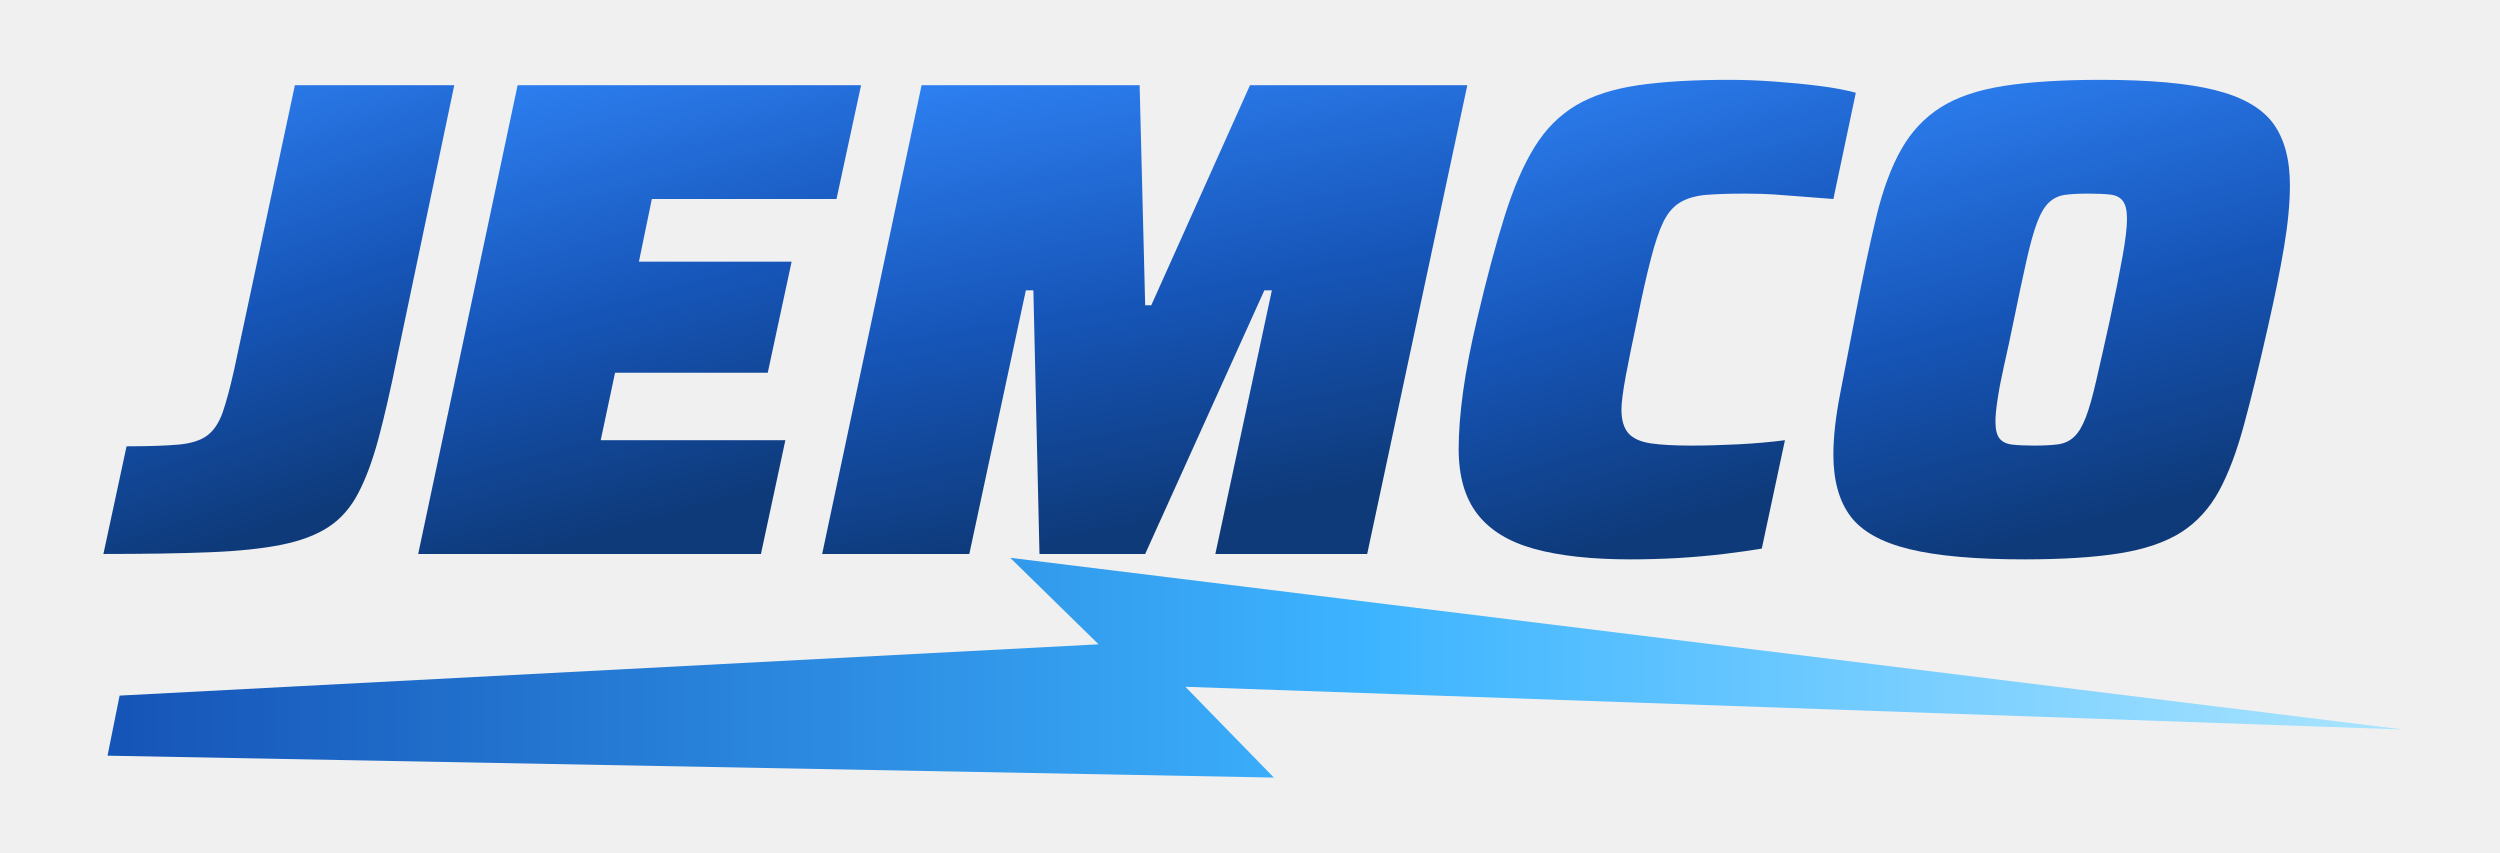
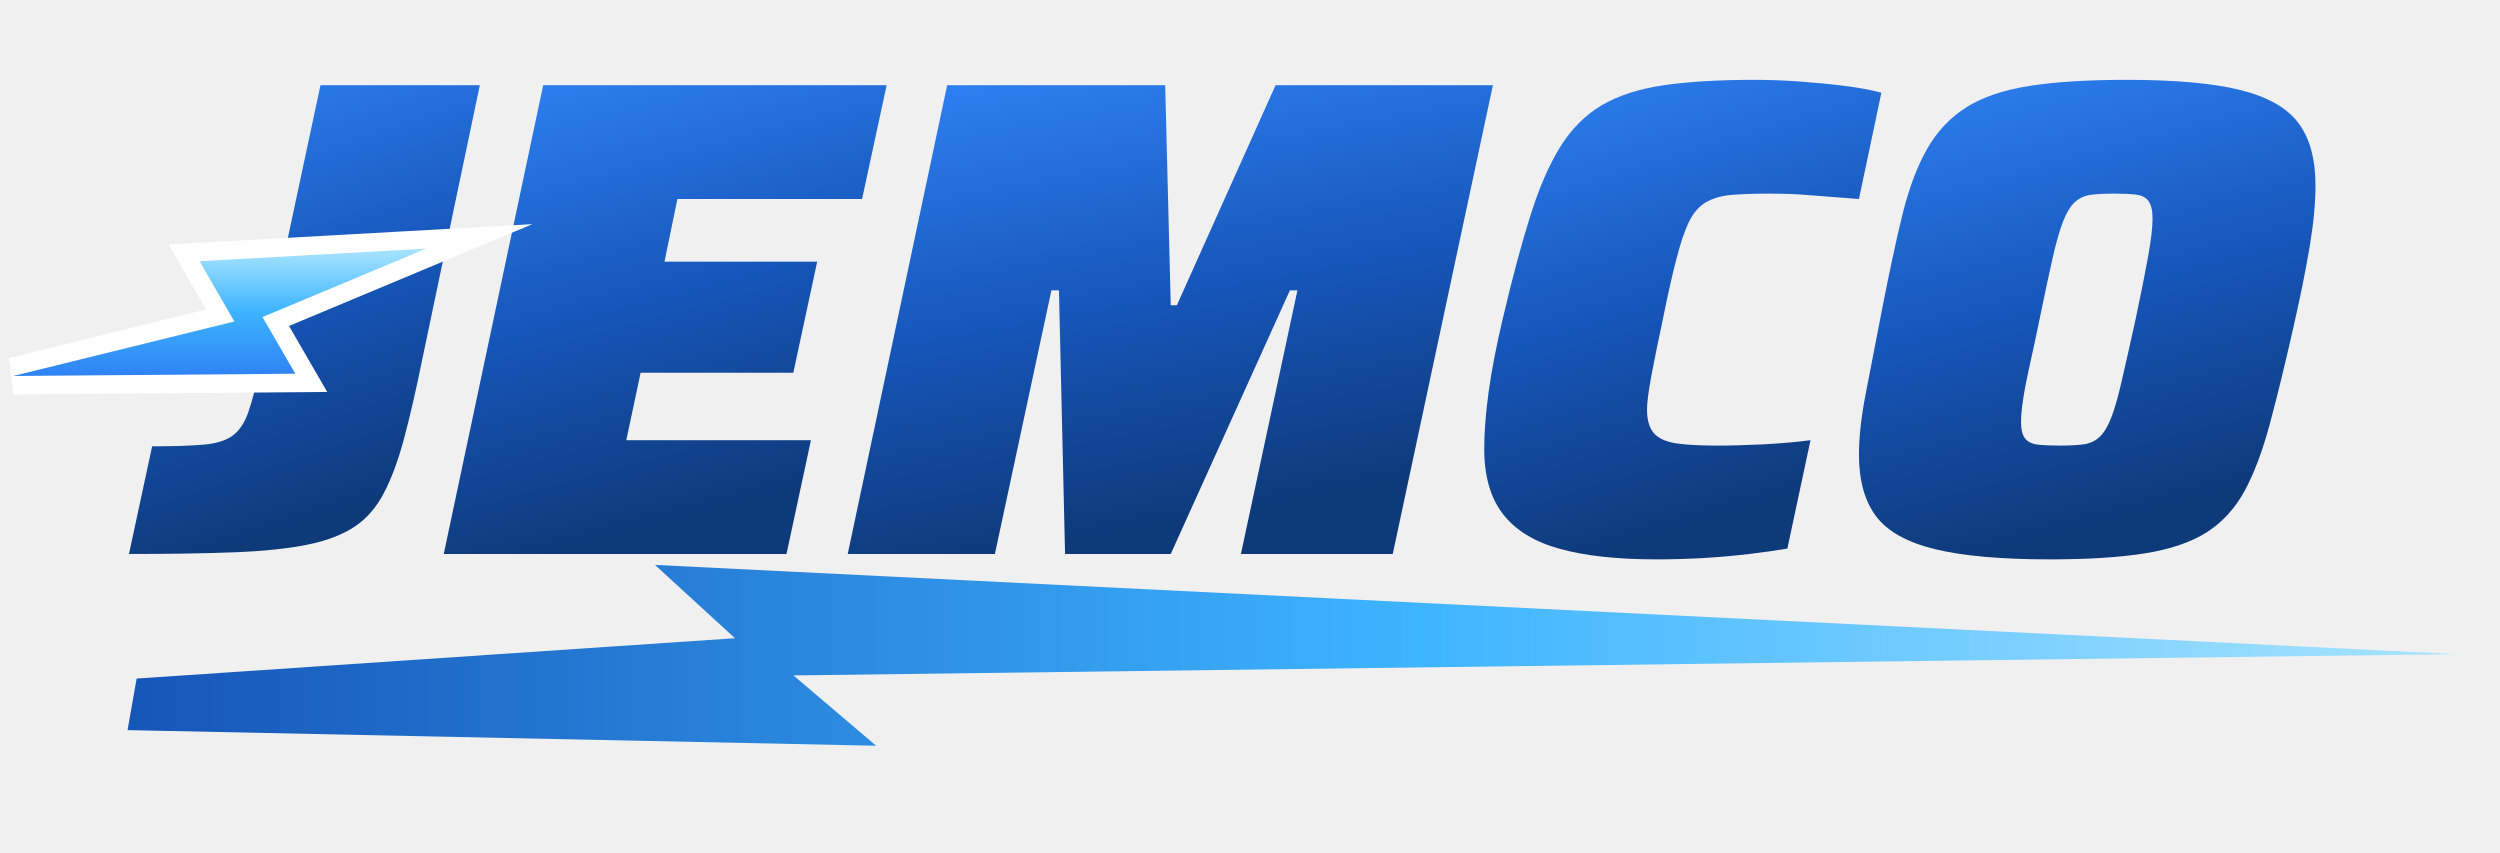
<svg xmlns="http://www.w3.org/2000/svg" viewBox="0 0 1760 600" width="1760" height="600" role="img" aria-labelledby="t">
  <defs>
    <linearGradient id="gLetter" x1="0" y1="0" x2="0.25" y2="1">
      <stop offset="0" stop-color="#2F82F5" />
      <stop offset="0.55" stop-color="#1655B8" />
      <stop offset="1" stop-color="#0E3A7A" />
+     </linearGradient>
+     <linearGradient id="gLetterW" x1="0" y1="0" x2="0.25" y2="1">
+       <stop offset="0" stop-color="#FFFFFF" />
+       <stop offset="0.6" stop-color="#EEF4FF" />
+       <stop offset="1" stop-color="#BFD3F2" />
    </linearGradient>
    <linearGradient id="gBolt" x1="0" y1="0" x2="1" y2="0">
      <stop offset="0" stop-color="#1655B8" />
      <stop offset="0.55" stop-color="#3DB4FF" />
      <stop offset="1" stop-color="#A9E4FF" />
    </linearGradient>
    <linearGradient id="gBoltV" x1="0" y1="0" x2="0" y2="1">
      <stop offset="0" stop-color="#A9E4FF" />
      <stop offset="0.5" stop-color="#3DB4FF" />
      <stop offset="1" stop-color="#2F82F5" />
    </linearGradient>
    <linearGradient id="gRoof" x1="0" y1="0" x2="1" y2="0">
      <stop offset="0" stop-color="#0E3A7A" />
      <stop offset="0.6" stop-color="#1655B8" />
      <stop offset="1" stop-color="#2F82F5" />
    </linearGradient>
  </defs>
  <g id="mark">
-     <path transform="translate(76 540)" d="M 8.2 -50.3 L 697.4 -86.4 L 635.2 -147.3 L 1616.1 -26.4 L 758.5 -56.5 L 820.8 7.4 L -0.3 -8 Z" fill="url(#gBolt)" />
-     <path transform="translate(92 390)" d="M-19.2 0 -2.9 -75.8Q20.1 -75.8 33.6 -77Q47 -78.2 54 -83.5Q60.9 -88.7 64.8 -99.8Q68.6 -110.8 72.9 -130L115.6 -330H227.8L187.5 -138.1Q180.8 -105 174.6 -81.8Q168.4 -58.5 160.4 -43.2Q152.5 -27.8 139.6 -19.2Q126.6 -10.6 106.2 -6.5Q85.9 -2.4 55.4 -1.2Q24.9 0 -19.2 0Z" fill="url(#gLetter)" />
-     <path transform="translate(296.8 390)" d="M-2.4 0 67.6 -330H309.4L292.1 -249.9H162.1L153 -205.8H260.5L243.7 -127.6H136.2L126.1 -80.1H256.1L238.9 0Z" fill="url(#gLetter)" />
-     <path transform="translate(581.2 390)" d="M-2.4 0 67.6 -330H221.1L225 -175.1H229.3L298.8 -330H451.8L381.3 0H274.4L314.2 -185.6H308.9L225 0H150.6L146.3 -185.6H141L101.2 0Z" fill="url(#gLetter)" />
-     <path transform="translate(1012.5 390)" d="M135.3 3.8Q94.5 3.8 67.6 -3.6Q40.8 -11 27.6 -28.1Q14.4 -45.1 14.4 -73.9Q14.4 -91.6 17.5 -114.2Q20.6 -136.7 27.3 -165Q37.4 -208.2 46.8 -237.9Q56.1 -267.6 67.9 -286.6Q79.6 -305.5 97.1 -315.9Q114.6 -326.2 140.8 -330Q166.9 -333.8 204.8 -333.8Q220.2 -333.8 236.7 -332.6Q253.3 -331.4 268.4 -329.5Q283.5 -327.6 294 -324.7L278.2 -249.9Q259 -251.3 247 -252.3Q235 -253.3 228.1 -253.5Q221.1 -253.7 216.3 -253.7Q199.5 -253.7 188.5 -252.8Q177.5 -251.8 170.3 -247.5Q163.1 -243.2 158.5 -233.8Q154 -224.5 149.7 -207.7Q145.3 -190.9 140.1 -165Q135.3 -142.5 132.1 -125.7Q129 -108.9 129 -101.7Q129 -90.7 133.8 -85.1Q138.6 -79.6 149.4 -77.9Q160.2 -76.3 178.4 -76.3Q192.8 -76.3 211.3 -77.2Q229.8 -78.2 244.1 -80.1L227.8 -3.8Q216.8 -1.9 201 0Q185.1 1.9 168.1 2.9Q151.1 3.8 135.3 3.8Z" fill="url(#gLetter)" />
-     <path transform="translate(1276.3 390)" d="M148.7 3.8Q97.4 3.8 67.9 -3.4Q38.4 -10.6 26.4 -26.6Q14.4 -42.7 14.4 -70Q14.4 -88.3 19.2 -113Q24 -137.7 30.2 -169.8Q37.9 -209.6 44.8 -238.1Q51.8 -266.7 62.4 -285.2Q72.9 -303.6 89.9 -314.4Q107 -325.2 134.3 -329.5Q161.6 -333.8 202.9 -333.8Q254.2 -333.8 283 -326.6Q311.8 -319.4 323.8 -303.4Q335.8 -287.3 335.8 -259.5Q335.8 -240.8 331.7 -216.3Q327.6 -191.9 320.4 -160.2Q311.3 -119.9 303.6 -91.4Q295.9 -62.8 285.9 -44.4Q275.8 -25.9 259.3 -15.3Q242.7 -4.8 216.1 -0.5Q189.5 3.8 148.7 3.8ZM155.9 -76.3Q166 -76.3 172.7 -77.2Q179.4 -78.2 183.9 -82.5Q188.5 -86.8 192.1 -96.2Q195.7 -105.5 199.5 -122.3Q203.4 -139.1 209.1 -165Q214.9 -192.3 218 -209.6Q221.1 -226.9 221.1 -236Q221.1 -244.6 218.2 -248.5Q215.4 -252.3 209.4 -253Q203.4 -253.7 193.8 -253.7Q183.7 -253.7 177.2 -252.8Q170.8 -251.8 166.2 -247.5Q161.6 -243.2 158 -233.8Q154.4 -224.5 150.6 -207.7Q146.8 -190.9 141.5 -165Q137.7 -146.3 134.5 -132.4Q131.4 -118.5 130 -108.9Q128.5 -99.3 128.5 -93.1Q128.5 -84.9 131.4 -81.3Q134.3 -77.7 140.3 -77Q146.3 -76.3 155.9 -76.3Z" fill="url(#gLetter)" />
+     <path transform="translate(90 518)" d="M 6.2 -40.3 L 427.4 -68.7 L 371.1 -120.3 L 1639 -57.5 L 468.6 -42.5 L 526.8 7 L -0.2 -4 Z" fill="url(#gBolt)" />
+     <path transform="translate(110 390)" d="M-19.2 0 -2.9 -75.8Q20.1 -75.8 33.6 -77Q47 -78.2 54 -83.5Q60.9 -88.7 64.8 -99.8Q68.6 -110.8 72.9 -130L115.6 -330H227.8L187.5 -138.1Q180.8 -105 174.6 -81.8Q168.4 -58.5 160.4 -43.2Q152.5 -27.8 139.6 -19.2Q126.6 -10.6 106.2 -6.5Q85.9 -2.4 55.4 -1.2Q24.9 0 -19.2 0Z" fill="url(#gLetter)" />
+     <path transform="translate(314.8 390)" d="M-2.4 0 67.6 -330H309.4L292.1 -249.9H162.1L153 -205.8H260.5L243.7 -127.6H136.2L126.1 -80.1H256.1L238.9 0Z" fill="url(#gLetter)" />
+     <path transform="translate(599.2 390)" d="M-2.4 0 67.6 -330H221.1L225 -175.1H229.3L298.8 -330H451.8L381.3 0H274.4L314.2 -185.6H308.9L225 0H150.6L146.3 -185.6H141L101.2 0Z" fill="url(#gLetter)" />
+     <path transform="translate(1030.5 390)" d="M135.3 3.8Q94.5 3.8 67.6 -3.6Q40.8 -11 27.6 -28.1Q14.4 -45.1 14.4 -73.9Q14.4 -91.6 17.5 -114.2Q20.6 -136.7 27.3 -165Q37.4 -208.2 46.8 -237.9Q56.1 -267.6 67.9 -286.6Q79.6 -305.5 97.1 -315.9Q114.6 -326.2 140.8 -330Q166.9 -333.8 204.8 -333.8Q220.2 -333.8 236.7 -332.6Q253.3 -331.4 268.4 -329.5Q283.5 -327.6 294 -324.7L278.2 -249.9Q259 -251.3 247 -252.3Q235 -253.3 228.1 -253.5Q221.1 -253.7 216.3 -253.7Q199.5 -253.7 188.5 -252.8Q177.5 -251.8 170.3 -247.5Q163.1 -243.2 158.5 -233.8Q154 -224.5 149.7 -207.7Q145.3 -190.9 140.1 -165Q135.3 -142.5 132.1 -125.7Q129 -108.9 129 -101.7Q129 -90.7 133.8 -85.1Q138.6 -79.6 149.4 -77.9Q160.2 -76.3 178.4 -76.3Q192.8 -76.3 211.3 -77.2Q229.8 -78.2 244.1 -80.1L227.8 -3.8Q216.8 -1.9 201 0Q185.1 1.9 168.1 2.9Q151.1 3.8 135.3 3.8Z" fill="url(#gLetter)" />
+     <path transform="translate(1294.3 390)" d="M148.7 3.8Q97.4 3.8 67.9 -3.4Q38.4 -10.6 26.4 -26.6Q14.4 -42.7 14.4 -70Q14.4 -88.3 19.2 -113Q24 -137.7 30.2 -169.8Q37.9 -209.6 44.8 -238.1Q51.8 -266.7 62.4 -285.2Q72.9 -303.6 89.9 -314.4Q107 -325.2 134.3 -329.5Q161.6 -333.8 202.9 -333.8Q254.2 -333.8 283 -326.6Q311.8 -319.4 323.8 -303.4Q335.8 -287.3 335.8 -259.5Q335.8 -240.8 331.7 -216.3Q327.6 -191.9 320.4 -160.2Q311.3 -119.9 303.6 -91.4Q295.9 -62.8 285.9 -44.4Q275.8 -25.9 259.3 -15.3Q242.7 -4.8 216.1 -0.5Q189.5 3.8 148.7 3.8ZM155.9 -76.3Q166 -76.3 172.7 -77.2Q179.4 -78.2 183.9 -82.5Q188.5 -86.8 192.1 -96.2Q195.7 -105.5 199.5 -122.3Q203.4 -139.1 209.1 -165Q214.9 -192.3 218 -209.6Q221.1 -226.9 221.1 -236Q221.1 -244.6 218.2 -248.5Q215.4 -252.3 209.4 -253Q203.4 -253.7 193.8 -253.7Q183.7 -253.7 177.2 -252.8Q170.8 -251.8 166.2 -247.5Q161.6 -243.2 158 -233.8Q154.4 -224.5 150.6 -207.7Q146.8 -190.9 141.5 -165Q137.7 -146.3 134.5 -132.4Q131.4 -118.5 130 -108.9Q128.5 -99.3 128.5 -93.1Q128.5 -84.9 131.4 -81.3Q134.3 -77.7 140.3 -77Q146.3 -76.3 155.9 -76.3Z" fill="url(#gLetter)" />
+     <g>
+       <path d="M 300 175 L 140.5 183.9 L 165 226.3 L 9.3 264.7 L 207.9 263.1 L 184.8 223.2 Z" fill="#FFFFFF" stroke="#FFFFFF" stroke-width="26" stroke-linejoin="miter" stroke-miterlimit="8" />
+       <path d="M 300 175 L 140.5 183.9 L 165 226.3 L 9.3 264.7 L 207.9 263.1 L 184.8 223.2 Z" fill="url(#gBoltV)" />
+     </g>
  </g>
</svg>
